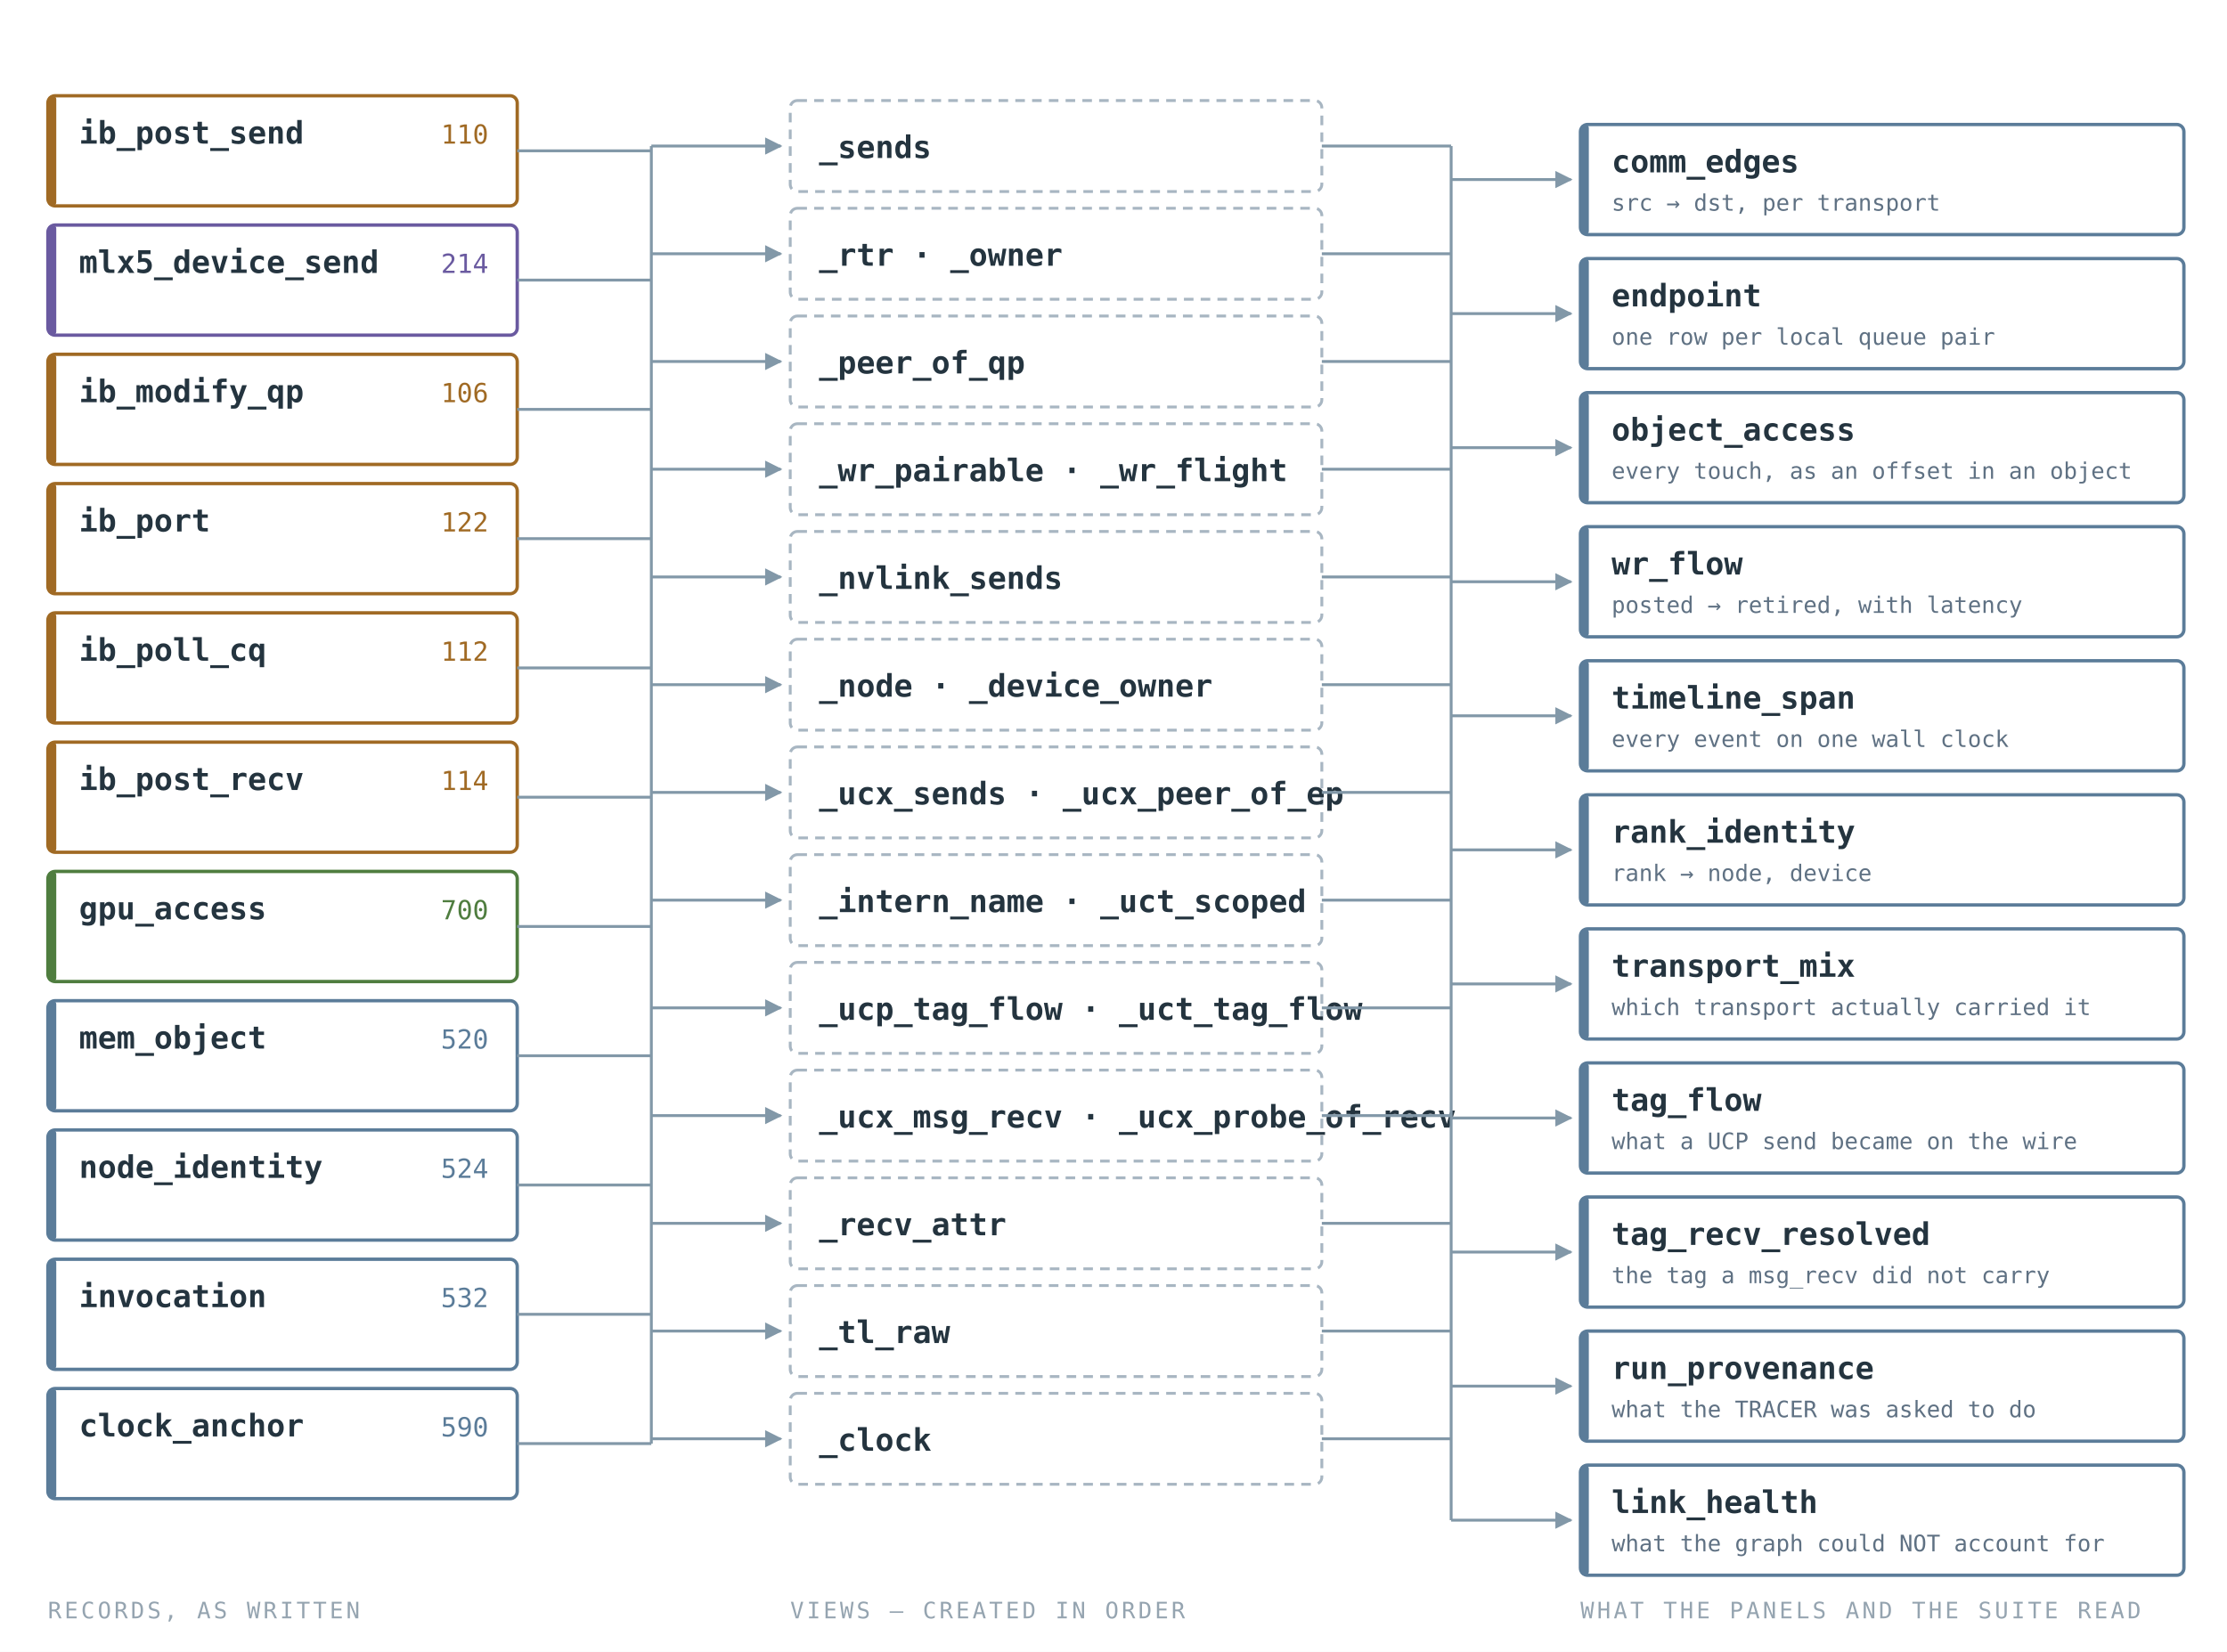
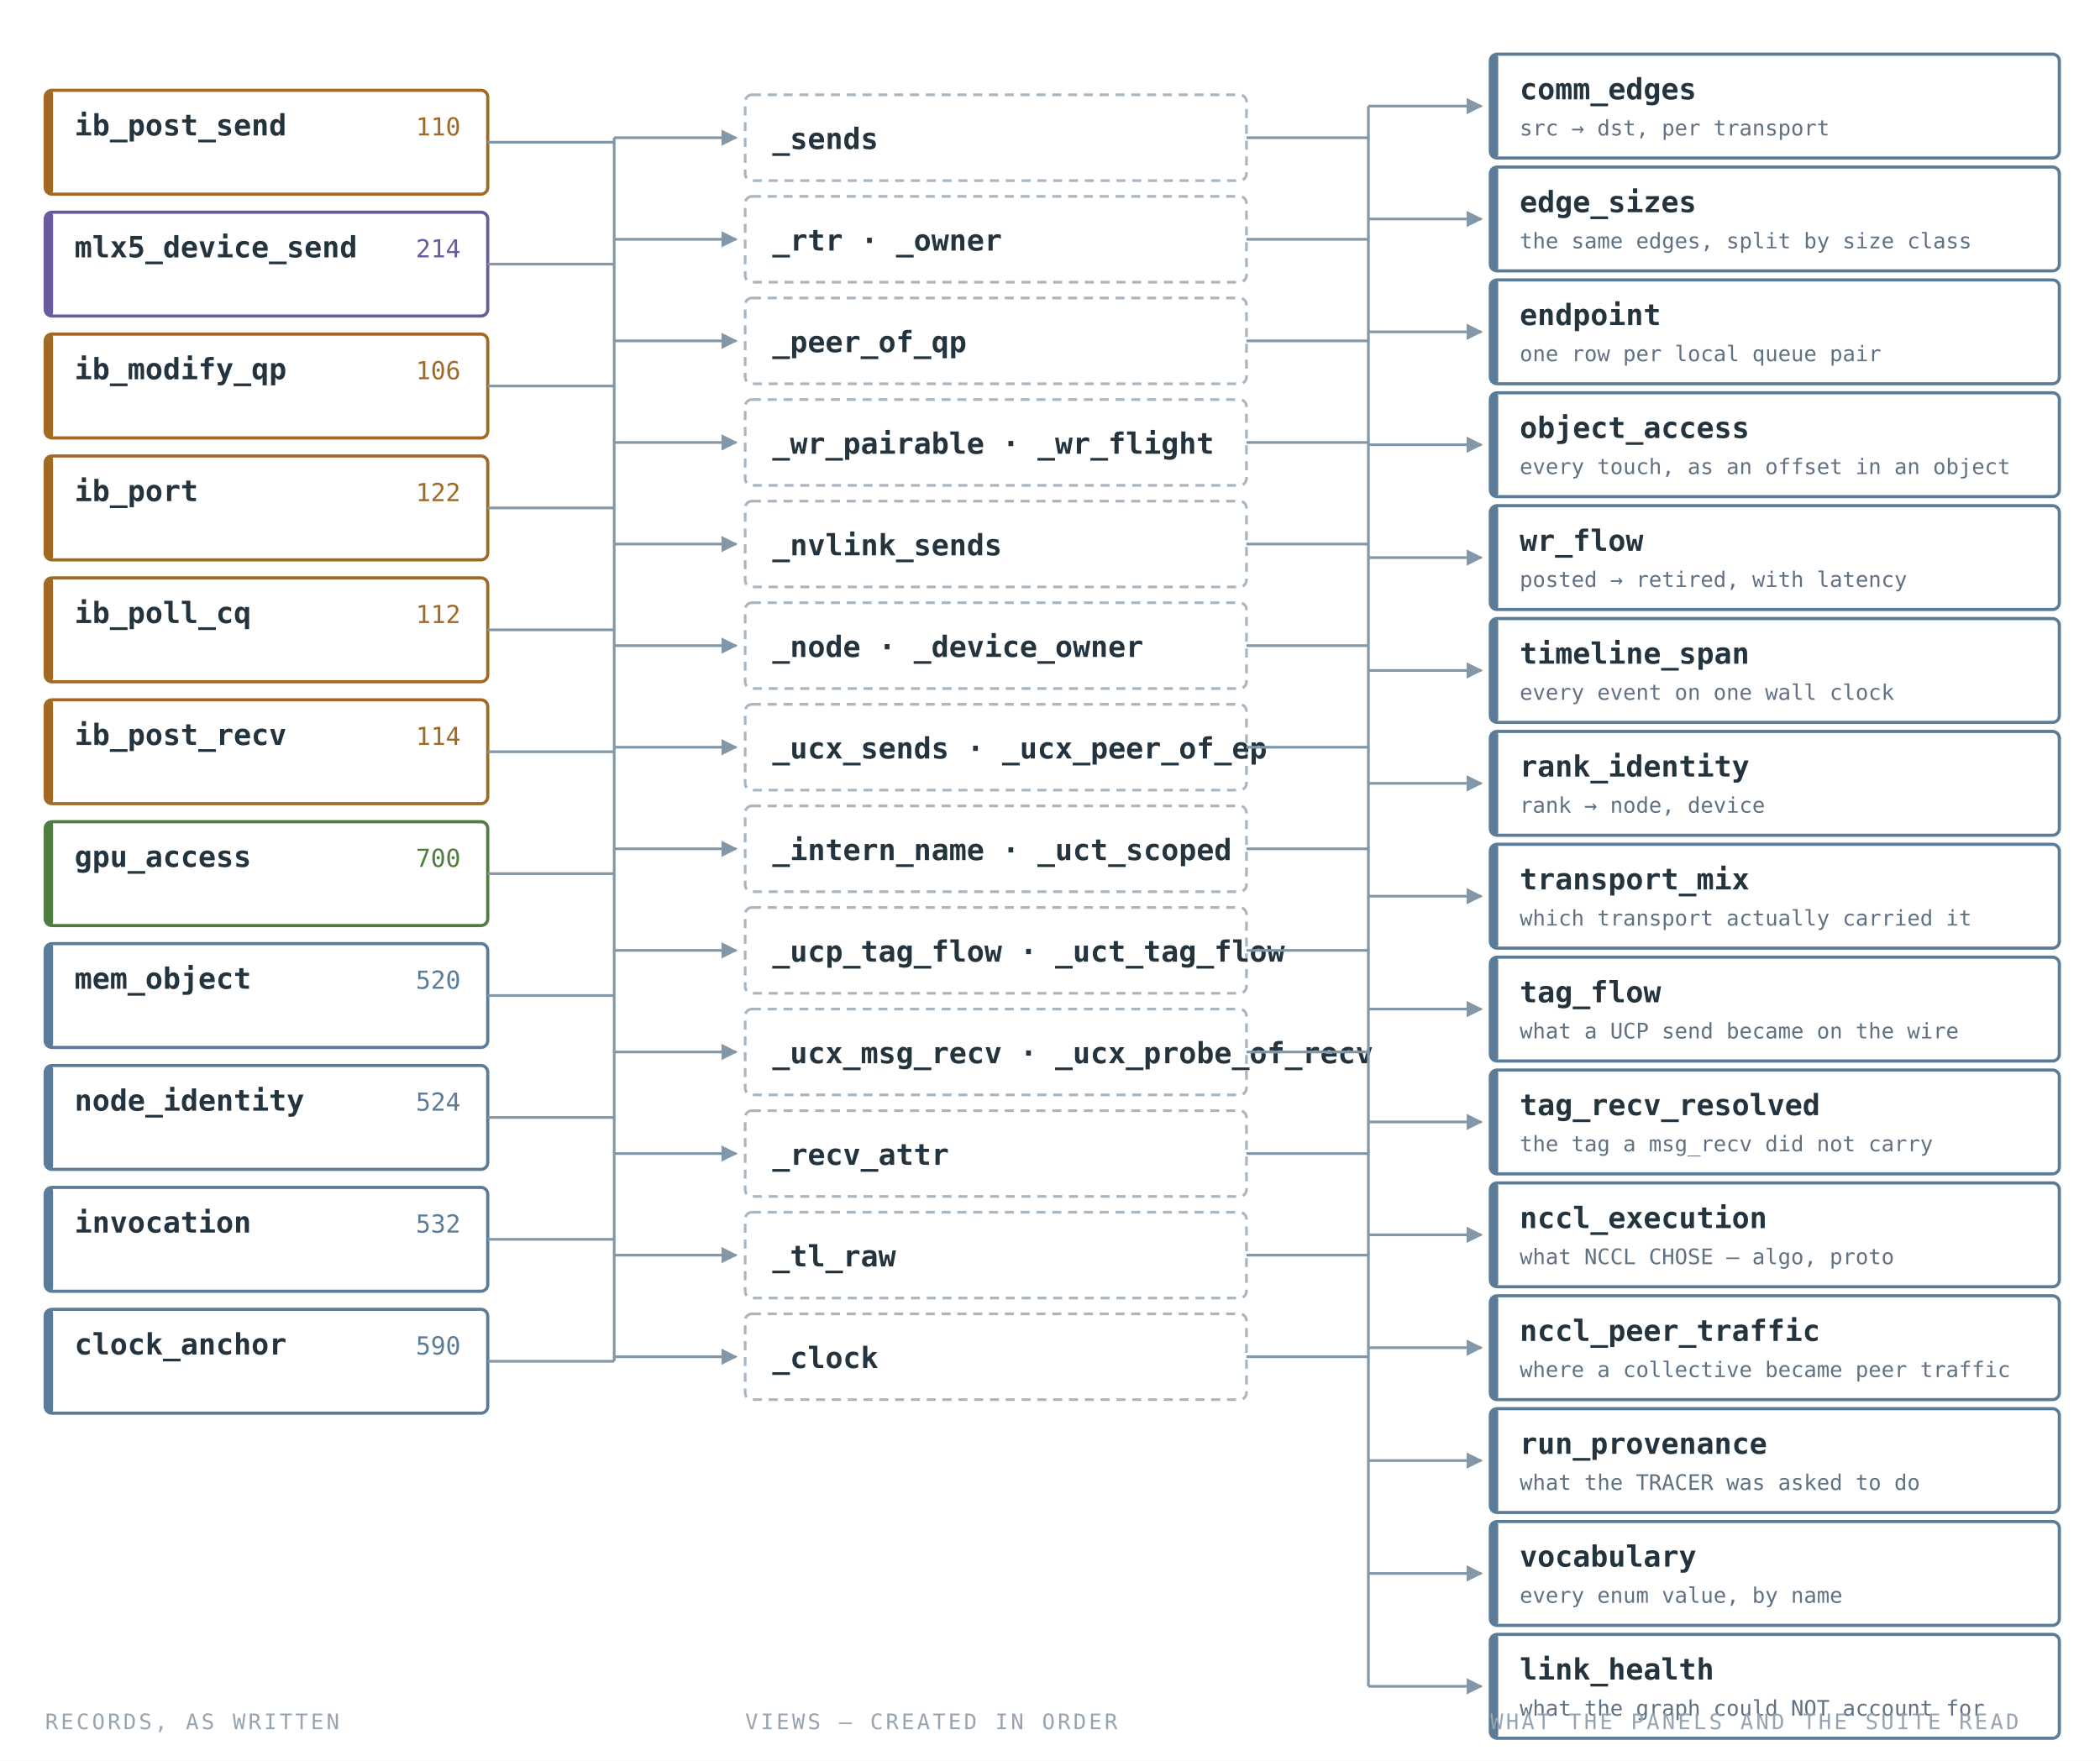
- <svg xmlns="http://www.w3.org/2000/svg" viewBox="0 0 930 690" width="1581" height="1173" font-family="Inter, Helvetica Neue, Arial, sans-serif">
-   <rect width="930.0" height="690.0" fill="#ffffff" />
+ <svg xmlns="http://www.w3.org/2000/svg" viewBox="0 0 930 780" width="1581" height="1326" font-family="Inter, Helvetica Neue, Arial, sans-serif">
+   <rect width="930.0" height="780.0" fill="#ffffff" />
  <defs>
    <marker id="ar" viewBox="0 0 10 10" refX="9" refY="5" markerWidth="6" markerHeight="6" orient="auto-start-reverse">
      <path d="M0 0 L10 5 L0 10 z" fill="#8298a8" />
    </marker>
  </defs>
  <g>
    <rect x="20" y="40" width="196" height="46" rx="3" fill="#ffffff" stroke="#a06a24" stroke-width="1.4" />
    <rect x="20" y="40" width="3.5" height="46" rx="1.5" fill="#a06a24" />
    <text x="33" y="60" font-family="ui-monospace, SFMono-Regular, Menlo, monospace" font-size="13" font-weight="600" fill="#24343f">ib_post_send</text>
    <text x="33" y="76" font-family="ui-monospace, SFMono-Regular, Menlo, monospace" font-size="9.5" fill="#5f7183" />
    <text x="204" y="60" fill="#a06a24" font-family="ui-monospace, SFMono-Regular, Menlo, monospace" font-size="11" font-weight="500" text-anchor="end">110</text>
    <text x="204" y="76" font-family="ui-monospace, SFMono-Regular, Menlo, monospace" font-size="8.5" letter-spacing="0.8" fill="#95a4b0" text-anchor="end" />
  </g>
  <g>
    <rect x="20" y="94" width="196" height="46" rx="3" fill="#ffffff" stroke="#6a5aa0" stroke-width="1.4" />
    <rect x="20" y="94" width="3.5" height="46" rx="1.5" fill="#6a5aa0" />
    <text x="33" y="114" font-family="ui-monospace, SFMono-Regular, Menlo, monospace" font-size="13" font-weight="600" fill="#24343f">mlx5_device_send</text>
    <text x="33" y="130" font-family="ui-monospace, SFMono-Regular, Menlo, monospace" font-size="9.5" fill="#5f7183" />
    <text x="204" y="114" fill="#6a5aa0" font-family="ui-monospace, SFMono-Regular, Menlo, monospace" font-size="11" font-weight="500" text-anchor="end">214</text>
    <text x="204" y="130" font-family="ui-monospace, SFMono-Regular, Menlo, monospace" font-size="8.5" letter-spacing="0.8" fill="#95a4b0" text-anchor="end" />
  </g>
  <g>
    <rect x="20" y="148" width="196" height="46" rx="3" fill="#ffffff" stroke="#a06a24" stroke-width="1.4" />
    <rect x="20" y="148" width="3.5" height="46" rx="1.5" fill="#a06a24" />
    <text x="33" y="168" font-family="ui-monospace, SFMono-Regular, Menlo, monospace" font-size="13" font-weight="600" fill="#24343f">ib_modify_qp</text>
    <text x="33" y="184" font-family="ui-monospace, SFMono-Regular, Menlo, monospace" font-size="9.5" fill="#5f7183" />
    <text x="204" y="168" fill="#a06a24" font-family="ui-monospace, SFMono-Regular, Menlo, monospace" font-size="11" font-weight="500" text-anchor="end">106</text>
    <text x="204" y="184" font-family="ui-monospace, SFMono-Regular, Menlo, monospace" font-size="8.5" letter-spacing="0.8" fill="#95a4b0" text-anchor="end" />
  </g>
  <g>
    <rect x="20" y="202" width="196" height="46" rx="3" fill="#ffffff" stroke="#a06a24" stroke-width="1.4" />
    <rect x="20" y="202" width="3.5" height="46" rx="1.5" fill="#a06a24" />
    <text x="33" y="222" font-family="ui-monospace, SFMono-Regular, Menlo, monospace" font-size="13" font-weight="600" fill="#24343f">ib_port</text>
    <text x="33" y="238" font-family="ui-monospace, SFMono-Regular, Menlo, monospace" font-size="9.5" fill="#5f7183" />
    <text x="204" y="222" fill="#a06a24" font-family="ui-monospace, SFMono-Regular, Menlo, monospace" font-size="11" font-weight="500" text-anchor="end">122</text>
    <text x="204" y="238" font-family="ui-monospace, SFMono-Regular, Menlo, monospace" font-size="8.5" letter-spacing="0.8" fill="#95a4b0" text-anchor="end" />
  </g>
  <g>
    <rect x="20" y="256" width="196" height="46" rx="3" fill="#ffffff" stroke="#a06a24" stroke-width="1.4" />
    <rect x="20" y="256" width="3.5" height="46" rx="1.5" fill="#a06a24" />
    <text x="33" y="276" font-family="ui-monospace, SFMono-Regular, Menlo, monospace" font-size="13" font-weight="600" fill="#24343f">ib_poll_cq</text>
    <text x="33" y="292" font-family="ui-monospace, SFMono-Regular, Menlo, monospace" font-size="9.5" fill="#5f7183" />
    <text x="204" y="276" fill="#a06a24" font-family="ui-monospace, SFMono-Regular, Menlo, monospace" font-size="11" font-weight="500" text-anchor="end">112</text>
    <text x="204" y="292" font-family="ui-monospace, SFMono-Regular, Menlo, monospace" font-size="8.5" letter-spacing="0.8" fill="#95a4b0" text-anchor="end" />
  </g>
  <g>
    <rect x="20" y="310" width="196" height="46" rx="3" fill="#ffffff" stroke="#a06a24" stroke-width="1.4" />
    <rect x="20" y="310" width="3.5" height="46" rx="1.5" fill="#a06a24" />
    <text x="33" y="330" font-family="ui-monospace, SFMono-Regular, Menlo, monospace" font-size="13" font-weight="600" fill="#24343f">ib_post_recv</text>
    <text x="33" y="346" font-family="ui-monospace, SFMono-Regular, Menlo, monospace" font-size="9.5" fill="#5f7183" />
    <text x="204" y="330" fill="#a06a24" font-family="ui-monospace, SFMono-Regular, Menlo, monospace" font-size="11" font-weight="500" text-anchor="end">114</text>
    <text x="204" y="346" font-family="ui-monospace, SFMono-Regular, Menlo, monospace" font-size="8.5" letter-spacing="0.8" fill="#95a4b0" text-anchor="end" />
  </g>
  <g>
    <rect x="20" y="364" width="196" height="46" rx="3" fill="#ffffff" stroke="#4f7d3f" stroke-width="1.4" />
    <rect x="20" y="364" width="3.5" height="46" rx="1.5" fill="#4f7d3f" />
    <text x="33" y="384" font-family="ui-monospace, SFMono-Regular, Menlo, monospace" font-size="13" font-weight="600" fill="#24343f">gpu_access</text>
    <text x="33" y="400" font-family="ui-monospace, SFMono-Regular, Menlo, monospace" font-size="9.5" fill="#5f7183" />
    <text x="204" y="384" fill="#4f7d3f" font-family="ui-monospace, SFMono-Regular, Menlo, monospace" font-size="11" font-weight="500" text-anchor="end">700</text>
    <text x="204" y="400" font-family="ui-monospace, SFMono-Regular, Menlo, monospace" font-size="8.5" letter-spacing="0.8" fill="#95a4b0" text-anchor="end" />
  </g>
  <g>
    <rect x="20" y="418" width="196" height="46" rx="3" fill="#ffffff" stroke="#5b7c99" stroke-width="1.4" />
    <rect x="20" y="418" width="3.5" height="46" rx="1.5" fill="#5b7c99" />
    <text x="33" y="438" font-family="ui-monospace, SFMono-Regular, Menlo, monospace" font-size="13" font-weight="600" fill="#24343f">mem_object</text>
    <text x="33" y="454" font-family="ui-monospace, SFMono-Regular, Menlo, monospace" font-size="9.5" fill="#5f7183" />
    <text x="204" y="438" fill="#5b7c99" font-family="ui-monospace, SFMono-Regular, Menlo, monospace" font-size="11" font-weight="500" text-anchor="end">520</text>
    <text x="204" y="454" font-family="ui-monospace, SFMono-Regular, Menlo, monospace" font-size="8.5" letter-spacing="0.8" fill="#95a4b0" text-anchor="end" />
  </g>
  <g>
    <rect x="20" y="472" width="196" height="46" rx="3" fill="#ffffff" stroke="#5b7c99" stroke-width="1.4" />
    <rect x="20" y="472" width="3.5" height="46" rx="1.5" fill="#5b7c99" />
    <text x="33" y="492" font-family="ui-monospace, SFMono-Regular, Menlo, monospace" font-size="13" font-weight="600" fill="#24343f">node_identity</text>
    <text x="33" y="508" font-family="ui-monospace, SFMono-Regular, Menlo, monospace" font-size="9.5" fill="#5f7183" />
    <text x="204" y="492" fill="#5b7c99" font-family="ui-monospace, SFMono-Regular, Menlo, monospace" font-size="11" font-weight="500" text-anchor="end">524</text>
    <text x="204" y="508" font-family="ui-monospace, SFMono-Regular, Menlo, monospace" font-size="8.5" letter-spacing="0.8" fill="#95a4b0" text-anchor="end" />
  </g>
  <g>
    <rect x="20" y="526" width="196" height="46" rx="3" fill="#ffffff" stroke="#5b7c99" stroke-width="1.4" />
    <rect x="20" y="526" width="3.5" height="46" rx="1.5" fill="#5b7c99" />
    <text x="33" y="546" font-family="ui-monospace, SFMono-Regular, Menlo, monospace" font-size="13" font-weight="600" fill="#24343f">invocation</text>
    <text x="33" y="562" font-family="ui-monospace, SFMono-Regular, Menlo, monospace" font-size="9.5" fill="#5f7183" />
    <text x="204" y="546" fill="#5b7c99" font-family="ui-monospace, SFMono-Regular, Menlo, monospace" font-size="11" font-weight="500" text-anchor="end">532</text>
    <text x="204" y="562" font-family="ui-monospace, SFMono-Regular, Menlo, monospace" font-size="8.5" letter-spacing="0.8" fill="#95a4b0" text-anchor="end" />
  </g>
  <g>
    <rect x="20" y="580" width="196" height="46" rx="3" fill="#ffffff" stroke="#5b7c99" stroke-width="1.4" />
    <rect x="20" y="580" width="3.5" height="46" rx="1.5" fill="#5b7c99" />
    <text x="33" y="600" font-family="ui-monospace, SFMono-Regular, Menlo, monospace" font-size="13" font-weight="600" fill="#24343f">clock_anchor</text>
    <text x="33" y="616" font-family="ui-monospace, SFMono-Regular, Menlo, monospace" font-size="9.5" fill="#5f7183" />
    <text x="204" y="600" fill="#5b7c99" font-family="ui-monospace, SFMono-Regular, Menlo, monospace" font-size="11" font-weight="500" text-anchor="end">590</text>
    <text x="204" y="616" font-family="ui-monospace, SFMono-Regular, Menlo, monospace" font-size="8.5" letter-spacing="0.8" fill="#95a4b0" text-anchor="end" />
  </g>
  <rect x="330" y="42" width="222" height="38" rx="3" fill="#ffffff" stroke="#a8b6c2" stroke-width="1.2" stroke-dasharray="4 3" />
  <text x="342" y="66" font-family="ui-monospace, SFMono-Regular, Menlo, monospace" font-size="13" font-weight="600" fill="#24343f">_sends</text>
  <rect x="330" y="87" width="222" height="38" rx="3" fill="#ffffff" stroke="#a8b6c2" stroke-width="1.2" stroke-dasharray="4 3" />
  <text x="342" y="111" font-family="ui-monospace, SFMono-Regular, Menlo, monospace" font-size="13" font-weight="600" fill="#24343f">_rtr  ·  _owner</text>
  <rect x="330" y="132" width="222" height="38" rx="3" fill="#ffffff" stroke="#a8b6c2" stroke-width="1.2" stroke-dasharray="4 3" />
  <text x="342" y="156" font-family="ui-monospace, SFMono-Regular, Menlo, monospace" font-size="13" font-weight="600" fill="#24343f">_peer_of_qp</text>
  <rect x="330" y="177" width="222" height="38" rx="3" fill="#ffffff" stroke="#a8b6c2" stroke-width="1.2" stroke-dasharray="4 3" />
  <text x="342" y="201" font-family="ui-monospace, SFMono-Regular, Menlo, monospace" font-size="13" font-weight="600" fill="#24343f">_wr_pairable  ·  _wr_flight</text>
  <rect x="330" y="222" width="222" height="38" rx="3" fill="#ffffff" stroke="#a8b6c2" stroke-width="1.2" stroke-dasharray="4 3" />
  <text x="342" y="246" font-family="ui-monospace, SFMono-Regular, Menlo, monospace" font-size="13" font-weight="600" fill="#24343f">_nvlink_sends</text>
  <rect x="330" y="267" width="222" height="38" rx="3" fill="#ffffff" stroke="#a8b6c2" stroke-width="1.2" stroke-dasharray="4 3" />
  <text x="342" y="291" font-family="ui-monospace, SFMono-Regular, Menlo, monospace" font-size="13" font-weight="600" fill="#24343f">_node  ·  _device_owner</text>
  <rect x="330" y="312" width="222" height="38" rx="3" fill="#ffffff" stroke="#a8b6c2" stroke-width="1.2" stroke-dasharray="4 3" />
  <text x="342" y="336" font-family="ui-monospace, SFMono-Regular, Menlo, monospace" font-size="13" font-weight="600" fill="#24343f">_ucx_sends  ·  _ucx_peer_of_ep</text>
  <rect x="330" y="357" width="222" height="38" rx="3" fill="#ffffff" stroke="#a8b6c2" stroke-width="1.2" stroke-dasharray="4 3" />
  <text x="342" y="381" font-family="ui-monospace, SFMono-Regular, Menlo, monospace" font-size="13" font-weight="600" fill="#24343f">_intern_name  ·  _uct_scoped</text>
  <rect x="330" y="402" width="222" height="38" rx="3" fill="#ffffff" stroke="#a8b6c2" stroke-width="1.2" stroke-dasharray="4 3" />
  <text x="342" y="426" font-family="ui-monospace, SFMono-Regular, Menlo, monospace" font-size="13" font-weight="600" fill="#24343f">_ucp_tag_flow  ·  _uct_tag_flow</text>
  <rect x="330" y="447" width="222" height="38" rx="3" fill="#ffffff" stroke="#a8b6c2" stroke-width="1.2" stroke-dasharray="4 3" />
  <text x="342" y="471" font-family="ui-monospace, SFMono-Regular, Menlo, monospace" font-size="13" font-weight="600" fill="#24343f">_ucx_msg_recv  ·  _ucx_probe_of_recv</text>
  <rect x="330" y="492" width="222" height="38" rx="3" fill="#ffffff" stroke="#a8b6c2" stroke-width="1.2" stroke-dasharray="4 3" />
  <text x="342" y="516" font-family="ui-monospace, SFMono-Regular, Menlo, monospace" font-size="13" font-weight="600" fill="#24343f">_recv_attr</text>
  <rect x="330" y="537" width="222" height="38" rx="3" fill="#ffffff" stroke="#a8b6c2" stroke-width="1.2" stroke-dasharray="4 3" />
  <text x="342" y="561" font-family="ui-monospace, SFMono-Regular, Menlo, monospace" font-size="13" font-weight="600" fill="#24343f">_tl_raw</text>
  <rect x="330" y="582" width="222" height="38" rx="3" fill="#ffffff" stroke="#a8b6c2" stroke-width="1.2" stroke-dasharray="4 3" />
  <text x="342" y="606" font-family="ui-monospace, SFMono-Regular, Menlo, monospace" font-size="13" font-weight="600" fill="#24343f">_clock</text>
-   <rect x="660" y="52" width="252" height="46" rx="3" fill="#ffffff" stroke="#5b7c99" stroke-width="1.4" />
-   <rect x="660" y="52" width="3.5" height="46" rx="1.5" fill="#5b7c99" />
-   <text x="673" y="72" font-family="ui-monospace, SFMono-Regular, Menlo, monospace" font-size="13" font-weight="600" fill="#24343f">comm_edges</text>
-   <text x="673" y="88" font-family="ui-monospace, SFMono-Regular, Menlo, monospace" font-size="9.5" fill="#5f7183">src → dst, per transport</text>
-   <rect x="660" y="108" width="252" height="46" rx="3" fill="#ffffff" stroke="#5b7c99" stroke-width="1.4" />
-   <rect x="660" y="108" width="3.5" height="46" rx="1.5" fill="#5b7c99" />
-   <text x="673" y="128" font-family="ui-monospace, SFMono-Regular, Menlo, monospace" font-size="13" font-weight="600" fill="#24343f">endpoint</text>
-   <text x="673" y="144" font-family="ui-monospace, SFMono-Regular, Menlo, monospace" font-size="9.5" fill="#5f7183">one row per local queue pair</text>
-   <rect x="660" y="164" width="252" height="46" rx="3" fill="#ffffff" stroke="#5b7c99" stroke-width="1.4" />
-   <rect x="660" y="164" width="3.5" height="46" rx="1.5" fill="#5b7c99" />
-   <text x="673" y="184" font-family="ui-monospace, SFMono-Regular, Menlo, monospace" font-size="13" font-weight="600" fill="#24343f">object_access</text>
-   <text x="673" y="200" font-family="ui-monospace, SFMono-Regular, Menlo, monospace" font-size="9.5" fill="#5f7183">every touch, as an offset in an object</text>
-   <rect x="660" y="220" width="252" height="46" rx="3" fill="#ffffff" stroke="#5b7c99" stroke-width="1.4" />
-   <rect x="660" y="220" width="3.5" height="46" rx="1.5" fill="#5b7c99" />
-   <text x="673" y="240" font-family="ui-monospace, SFMono-Regular, Menlo, monospace" font-size="13" font-weight="600" fill="#24343f">wr_flow</text>
-   <text x="673" y="256" font-family="ui-monospace, SFMono-Regular, Menlo, monospace" font-size="9.5" fill="#5f7183">posted → retired, with latency</text>
-   <rect x="660" y="276" width="252" height="46" rx="3" fill="#ffffff" stroke="#5b7c99" stroke-width="1.4" />
-   <rect x="660" y="276" width="3.5" height="46" rx="1.5" fill="#5b7c99" />
-   <text x="673" y="296" font-family="ui-monospace, SFMono-Regular, Menlo, monospace" font-size="13" font-weight="600" fill="#24343f">timeline_span</text>
-   <text x="673" y="312" font-family="ui-monospace, SFMono-Regular, Menlo, monospace" font-size="9.5" fill="#5f7183">every event on one wall clock</text>
-   <rect x="660" y="332" width="252" height="46" rx="3" fill="#ffffff" stroke="#5b7c99" stroke-width="1.4" />
-   <rect x="660" y="332" width="3.5" height="46" rx="1.5" fill="#5b7c99" />
-   <text x="673" y="352" font-family="ui-monospace, SFMono-Regular, Menlo, monospace" font-size="13" font-weight="600" fill="#24343f">rank_identity</text>
-   <text x="673" y="368" font-family="ui-monospace, SFMono-Regular, Menlo, monospace" font-size="9.5" fill="#5f7183">rank → node, device</text>
-   <rect x="660" y="388" width="252" height="46" rx="3" fill="#ffffff" stroke="#5b7c99" stroke-width="1.4" />
-   <rect x="660" y="388" width="3.5" height="46" rx="1.5" fill="#5b7c99" />
-   <text x="673" y="408" font-family="ui-monospace, SFMono-Regular, Menlo, monospace" font-size="13" font-weight="600" fill="#24343f">transport_mix</text>
-   <text x="673" y="424" font-family="ui-monospace, SFMono-Regular, Menlo, monospace" font-size="9.5" fill="#5f7183">which transport actually carried it</text>
-   <rect x="660" y="444" width="252" height="46" rx="3" fill="#ffffff" stroke="#5b7c99" stroke-width="1.4" />
-   <rect x="660" y="444" width="3.5" height="46" rx="1.5" fill="#5b7c99" />
-   <text x="673" y="464" font-family="ui-monospace, SFMono-Regular, Menlo, monospace" font-size="13" font-weight="600" fill="#24343f">tag_flow</text>
-   <text x="673" y="480" font-family="ui-monospace, SFMono-Regular, Menlo, monospace" font-size="9.5" fill="#5f7183">what a UCP send became on the wire</text>
-   <rect x="660" y="500" width="252" height="46" rx="3" fill="#ffffff" stroke="#5b7c99" stroke-width="1.4" />
-   <rect x="660" y="500" width="3.5" height="46" rx="1.5" fill="#5b7c99" />
-   <text x="673" y="520" font-family="ui-monospace, SFMono-Regular, Menlo, monospace" font-size="13" font-weight="600" fill="#24343f">tag_recv_resolved</text>
-   <text x="673" y="536" font-family="ui-monospace, SFMono-Regular, Menlo, monospace" font-size="9.5" fill="#5f7183">the tag a msg_recv did not carry</text>
-   <rect x="660" y="556" width="252" height="46" rx="3" fill="#ffffff" stroke="#5b7c99" stroke-width="1.4" />
-   <rect x="660" y="556" width="3.5" height="46" rx="1.5" fill="#5b7c99" />
-   <text x="673" y="576" font-family="ui-monospace, SFMono-Regular, Menlo, monospace" font-size="13" font-weight="600" fill="#24343f">run_provenance</text>
-   <text x="673" y="592" font-family="ui-monospace, SFMono-Regular, Menlo, monospace" font-size="9.5" fill="#5f7183">what the TRACER was asked to do</text>
-   <rect x="660" y="612" width="252" height="46" rx="3" fill="#ffffff" stroke="#5b7c99" stroke-width="1.4" />
-   <rect x="660" y="612" width="3.5" height="46" rx="1.5" fill="#5b7c99" />
-   <text x="673" y="632" font-family="ui-monospace, SFMono-Regular, Menlo, monospace" font-size="13" font-weight="600" fill="#24343f">link_health</text>
-   <text x="673" y="648" font-family="ui-monospace, SFMono-Regular, Menlo, monospace" font-size="9.5" fill="#5f7183">what the graph could NOT account for</text>
+   <rect x="660" y="24" width="252" height="46" rx="3" fill="#ffffff" stroke="#5b7c99" stroke-width="1.4" />
+   <rect x="660" y="24" width="3.5" height="46" rx="1.5" fill="#5b7c99" />
+   <text x="673" y="44" font-family="ui-monospace, SFMono-Regular, Menlo, monospace" font-size="13" font-weight="600" fill="#24343f">comm_edges</text>
+   <text x="673" y="60" font-family="ui-monospace, SFMono-Regular, Menlo, monospace" font-size="9.5" fill="#5f7183">src → dst, per transport</text>
+   <rect x="660" y="74" width="252" height="46" rx="3" fill="#ffffff" stroke="#5b7c99" stroke-width="1.4" />
+   <rect x="660" y="74" width="3.5" height="46" rx="1.5" fill="#5b7c99" />
+   <text x="673" y="94" font-family="ui-monospace, SFMono-Regular, Menlo, monospace" font-size="13" font-weight="600" fill="#24343f">edge_sizes</text>
+   <text x="673" y="110" font-family="ui-monospace, SFMono-Regular, Menlo, monospace" font-size="9.5" fill="#5f7183">the same edges, split by size class</text>
+   <rect x="660" y="124" width="252" height="46" rx="3" fill="#ffffff" stroke="#5b7c99" stroke-width="1.4" />
+   <rect x="660" y="124" width="3.5" height="46" rx="1.5" fill="#5b7c99" />
+   <text x="673" y="144" font-family="ui-monospace, SFMono-Regular, Menlo, monospace" font-size="13" font-weight="600" fill="#24343f">endpoint</text>
+   <text x="673" y="160" font-family="ui-monospace, SFMono-Regular, Menlo, monospace" font-size="9.5" fill="#5f7183">one row per local queue pair</text>
+   <rect x="660" y="174" width="252" height="46" rx="3" fill="#ffffff" stroke="#5b7c99" stroke-width="1.4" />
+   <rect x="660" y="174" width="3.5" height="46" rx="1.5" fill="#5b7c99" />
+   <text x="673" y="194" font-family="ui-monospace, SFMono-Regular, Menlo, monospace" font-size="13" font-weight="600" fill="#24343f">object_access</text>
+   <text x="673" y="210" font-family="ui-monospace, SFMono-Regular, Menlo, monospace" font-size="9.5" fill="#5f7183">every touch, as an offset in an object</text>
+   <rect x="660" y="224" width="252" height="46" rx="3" fill="#ffffff" stroke="#5b7c99" stroke-width="1.4" />
+   <rect x="660" y="224" width="3.5" height="46" rx="1.5" fill="#5b7c99" />
+   <text x="673" y="244" font-family="ui-monospace, SFMono-Regular, Menlo, monospace" font-size="13" font-weight="600" fill="#24343f">wr_flow</text>
+   <text x="673" y="260" font-family="ui-monospace, SFMono-Regular, Menlo, monospace" font-size="9.5" fill="#5f7183">posted → retired, with latency</text>
+   <rect x="660" y="274" width="252" height="46" rx="3" fill="#ffffff" stroke="#5b7c99" stroke-width="1.4" />
+   <rect x="660" y="274" width="3.5" height="46" rx="1.5" fill="#5b7c99" />
+   <text x="673" y="294" font-family="ui-monospace, SFMono-Regular, Menlo, monospace" font-size="13" font-weight="600" fill="#24343f">timeline_span</text>
+   <text x="673" y="310" font-family="ui-monospace, SFMono-Regular, Menlo, monospace" font-size="9.5" fill="#5f7183">every event on one wall clock</text>
+   <rect x="660" y="324" width="252" height="46" rx="3" fill="#ffffff" stroke="#5b7c99" stroke-width="1.4" />
+   <rect x="660" y="324" width="3.5" height="46" rx="1.5" fill="#5b7c99" />
+   <text x="673" y="344" font-family="ui-monospace, SFMono-Regular, Menlo, monospace" font-size="13" font-weight="600" fill="#24343f">rank_identity</text>
+   <text x="673" y="360" font-family="ui-monospace, SFMono-Regular, Menlo, monospace" font-size="9.5" fill="#5f7183">rank → node, device</text>
+   <rect x="660" y="374" width="252" height="46" rx="3" fill="#ffffff" stroke="#5b7c99" stroke-width="1.4" />
+   <rect x="660" y="374" width="3.5" height="46" rx="1.5" fill="#5b7c99" />
+   <text x="673" y="394" font-family="ui-monospace, SFMono-Regular, Menlo, monospace" font-size="13" font-weight="600" fill="#24343f">transport_mix</text>
+   <text x="673" y="410" font-family="ui-monospace, SFMono-Regular, Menlo, monospace" font-size="9.5" fill="#5f7183">which transport actually carried it</text>
+   <rect x="660" y="424" width="252" height="46" rx="3" fill="#ffffff" stroke="#5b7c99" stroke-width="1.4" />
+   <rect x="660" y="424" width="3.5" height="46" rx="1.5" fill="#5b7c99" />
+   <text x="673" y="444" font-family="ui-monospace, SFMono-Regular, Menlo, monospace" font-size="13" font-weight="600" fill="#24343f">tag_flow</text>
+   <text x="673" y="460" font-family="ui-monospace, SFMono-Regular, Menlo, monospace" font-size="9.5" fill="#5f7183">what a UCP send became on the wire</text>
+   <rect x="660" y="474" width="252" height="46" rx="3" fill="#ffffff" stroke="#5b7c99" stroke-width="1.4" />
+   <rect x="660" y="474" width="3.5" height="46" rx="1.5" fill="#5b7c99" />
+   <text x="673" y="494" font-family="ui-monospace, SFMono-Regular, Menlo, monospace" font-size="13" font-weight="600" fill="#24343f">tag_recv_resolved</text>
+   <text x="673" y="510" font-family="ui-monospace, SFMono-Regular, Menlo, monospace" font-size="9.5" fill="#5f7183">the tag a msg_recv did not carry</text>
+   <rect x="660" y="524" width="252" height="46" rx="3" fill="#ffffff" stroke="#5b7c99" stroke-width="1.4" />
+   <rect x="660" y="524" width="3.5" height="46" rx="1.5" fill="#5b7c99" />
+   <text x="673" y="544" font-family="ui-monospace, SFMono-Regular, Menlo, monospace" font-size="13" font-weight="600" fill="#24343f">nccl_execution</text>
+   <text x="673" y="560" font-family="ui-monospace, SFMono-Regular, Menlo, monospace" font-size="9.5" fill="#5f7183">what NCCL CHOSE — algo, proto</text>
+   <rect x="660" y="574" width="252" height="46" rx="3" fill="#ffffff" stroke="#5b7c99" stroke-width="1.4" />
+   <rect x="660" y="574" width="3.5" height="46" rx="1.5" fill="#5b7c99" />
+   <text x="673" y="594" font-family="ui-monospace, SFMono-Regular, Menlo, monospace" font-size="13" font-weight="600" fill="#24343f">nccl_peer_traffic</text>
+   <text x="673" y="610" font-family="ui-monospace, SFMono-Regular, Menlo, monospace" font-size="9.5" fill="#5f7183">where a collective became peer traffic</text>
+   <rect x="660" y="624" width="252" height="46" rx="3" fill="#ffffff" stroke="#5b7c99" stroke-width="1.4" />
+   <rect x="660" y="624" width="3.5" height="46" rx="1.5" fill="#5b7c99" />
+   <text x="673" y="644" font-family="ui-monospace, SFMono-Regular, Menlo, monospace" font-size="13" font-weight="600" fill="#24343f">run_provenance</text>
+   <text x="673" y="660" font-family="ui-monospace, SFMono-Regular, Menlo, monospace" font-size="9.5" fill="#5f7183">what the TRACER was asked to do</text>
+   <rect x="660" y="674" width="252" height="46" rx="3" fill="#ffffff" stroke="#5b7c99" stroke-width="1.4" />
+   <rect x="660" y="674" width="3.5" height="46" rx="1.5" fill="#5b7c99" />
+   <text x="673" y="694" font-family="ui-monospace, SFMono-Regular, Menlo, monospace" font-size="13" font-weight="600" fill="#24343f">vocabulary</text>
+   <text x="673" y="710" font-family="ui-monospace, SFMono-Regular, Menlo, monospace" font-size="9.5" fill="#5f7183">every enum value, by name</text>
+   <rect x="660" y="724" width="252" height="46" rx="3" fill="#ffffff" stroke="#5b7c99" stroke-width="1.4" />
+   <rect x="660" y="724" width="3.5" height="46" rx="1.5" fill="#5b7c99" />
+   <text x="673" y="744" font-family="ui-monospace, SFMono-Regular, Menlo, monospace" font-size="13" font-weight="600" fill="#24343f">link_health</text>
+   <text x="673" y="760" font-family="ui-monospace, SFMono-Regular, Menlo, monospace" font-size="9.5" fill="#5f7183">what the graph could NOT account for</text>
  <path d="M216 63 H272" fill="none" stroke="#8298a8" stroke-width="1.2" />
  <path d="M216 117 H272" fill="none" stroke="#8298a8" stroke-width="1.2" />
  <path d="M216 171 H272" fill="none" stroke="#8298a8" stroke-width="1.2" />
  <path d="M216 225 H272" fill="none" stroke="#8298a8" stroke-width="1.2" />
  <path d="M216 279 H272" fill="none" stroke="#8298a8" stroke-width="1.2" />
  <path d="M216 333 H272" fill="none" stroke="#8298a8" stroke-width="1.2" />
  <path d="M216 387 H272" fill="none" stroke="#8298a8" stroke-width="1.2" />
  <path d="M216 441 H272" fill="none" stroke="#8298a8" stroke-width="1.2" />
  <path d="M216 495 H272" fill="none" stroke="#8298a8" stroke-width="1.2" />
  <path d="M216 549 H272" fill="none" stroke="#8298a8" stroke-width="1.2" />
  <path d="M216 603 H272" fill="none" stroke="#8298a8" stroke-width="1.2" />
  <path d="M272 61 V603" fill="none" stroke="#8298a8" stroke-width="1.2" />
  <path d="M272 61 H326" fill="none" stroke="#8298a8" stroke-width="1.2" marker-end="url(#ar)" />
  <path d="M272 106 H326" fill="none" stroke="#8298a8" stroke-width="1.2" marker-end="url(#ar)" />
  <path d="M272 151 H326" fill="none" stroke="#8298a8" stroke-width="1.2" marker-end="url(#ar)" />
  <path d="M272 196 H326" fill="none" stroke="#8298a8" stroke-width="1.2" marker-end="url(#ar)" />
  <path d="M272 241 H326" fill="none" stroke="#8298a8" stroke-width="1.2" marker-end="url(#ar)" />
  <path d="M272 286 H326" fill="none" stroke="#8298a8" stroke-width="1.2" marker-end="url(#ar)" />
  <path d="M272 331 H326" fill="none" stroke="#8298a8" stroke-width="1.2" marker-end="url(#ar)" />
  <path d="M272 376 H326" fill="none" stroke="#8298a8" stroke-width="1.2" marker-end="url(#ar)" />
  <path d="M272 421 H326" fill="none" stroke="#8298a8" stroke-width="1.2" marker-end="url(#ar)" />
  <path d="M272 466 H326" fill="none" stroke="#8298a8" stroke-width="1.2" marker-end="url(#ar)" />
  <path d="M272 511 H326" fill="none" stroke="#8298a8" stroke-width="1.2" marker-end="url(#ar)" />
  <path d="M272 556 H326" fill="none" stroke="#8298a8" stroke-width="1.2" marker-end="url(#ar)" />
  <path d="M272 601 H326" fill="none" stroke="#8298a8" stroke-width="1.2" marker-end="url(#ar)" />
  <path d="M552 61 H606" fill="none" stroke="#8298a8" stroke-width="1.2" />
  <path d="M552 106 H606" fill="none" stroke="#8298a8" stroke-width="1.2" />
  <path d="M552 151 H606" fill="none" stroke="#8298a8" stroke-width="1.2" />
  <path d="M552 196 H606" fill="none" stroke="#8298a8" stroke-width="1.2" />
  <path d="M552 241 H606" fill="none" stroke="#8298a8" stroke-width="1.2" />
  <path d="M552 286 H606" fill="none" stroke="#8298a8" stroke-width="1.2" />
  <path d="M552 331 H606" fill="none" stroke="#8298a8" stroke-width="1.2" />
  <path d="M552 376 H606" fill="none" stroke="#8298a8" stroke-width="1.2" />
  <path d="M552 421 H606" fill="none" stroke="#8298a8" stroke-width="1.2" />
  <path d="M552 466 H606" fill="none" stroke="#8298a8" stroke-width="1.2" />
  <path d="M552 511 H606" fill="none" stroke="#8298a8" stroke-width="1.2" />
  <path d="M552 556 H606" fill="none" stroke="#8298a8" stroke-width="1.2" />
  <path d="M552 601 H606" fill="none" stroke="#8298a8" stroke-width="1.2" />
-   <path d="M606 61 V635" fill="none" stroke="#8298a8" stroke-width="1.2" />
-   <path d="M606 75 H656" fill="none" stroke="#8298a8" stroke-width="1.2" marker-end="url(#ar)" />
-   <path d="M606 131 H656" fill="none" stroke="#8298a8" stroke-width="1.2" marker-end="url(#ar)" />
-   <path d="M606 187 H656" fill="none" stroke="#8298a8" stroke-width="1.2" marker-end="url(#ar)" />
-   <path d="M606 243 H656" fill="none" stroke="#8298a8" stroke-width="1.2" marker-end="url(#ar)" />
-   <path d="M606 299 H656" fill="none" stroke="#8298a8" stroke-width="1.2" marker-end="url(#ar)" />
-   <path d="M606 355 H656" fill="none" stroke="#8298a8" stroke-width="1.2" marker-end="url(#ar)" />
-   <path d="M606 411 H656" fill="none" stroke="#8298a8" stroke-width="1.2" marker-end="url(#ar)" />
-   <path d="M606 467 H656" fill="none" stroke="#8298a8" stroke-width="1.2" marker-end="url(#ar)" />
-   <path d="M606 523 H656" fill="none" stroke="#8298a8" stroke-width="1.2" marker-end="url(#ar)" />
-   <path d="M606 579 H656" fill="none" stroke="#8298a8" stroke-width="1.2" marker-end="url(#ar)" />
-   <path d="M606 635 H656" fill="none" stroke="#8298a8" stroke-width="1.2" marker-end="url(#ar)" />
-   <text x="20" y="676" text-anchor="start" font-family="ui-monospace, SFMono-Regular, Menlo, monospace" font-size="9.5" letter-spacing="1.2" fill="#95a4b0">RECORDS, AS WRITTEN</text>
-   <text x="330" y="676" text-anchor="start" font-family="ui-monospace, SFMono-Regular, Menlo, monospace" font-size="9.5" letter-spacing="1.2" fill="#95a4b0">VIEWS — CREATED IN ORDER</text>
-   <text x="660" y="676" text-anchor="start" font-family="ui-monospace, SFMono-Regular, Menlo, monospace" font-size="9.5" letter-spacing="1.2" fill="#95a4b0">WHAT THE PANELS AND THE SUITE READ</text>
+   <path d="M606 47 V747" fill="none" stroke="#8298a8" stroke-width="1.2" />
+   <path d="M606 47 H656" fill="none" stroke="#8298a8" stroke-width="1.2" marker-end="url(#ar)" />
+   <path d="M606 97 H656" fill="none" stroke="#8298a8" stroke-width="1.2" marker-end="url(#ar)" />
+   <path d="M606 147 H656" fill="none" stroke="#8298a8" stroke-width="1.2" marker-end="url(#ar)" />
+   <path d="M606 197 H656" fill="none" stroke="#8298a8" stroke-width="1.2" marker-end="url(#ar)" />
+   <path d="M606 247 H656" fill="none" stroke="#8298a8" stroke-width="1.2" marker-end="url(#ar)" />
+   <path d="M606 297 H656" fill="none" stroke="#8298a8" stroke-width="1.2" marker-end="url(#ar)" />
+   <path d="M606 347 H656" fill="none" stroke="#8298a8" stroke-width="1.2" marker-end="url(#ar)" />
+   <path d="M606 397 H656" fill="none" stroke="#8298a8" stroke-width="1.2" marker-end="url(#ar)" />
+   <path d="M606 447 H656" fill="none" stroke="#8298a8" stroke-width="1.2" marker-end="url(#ar)" />
+   <path d="M606 497 H656" fill="none" stroke="#8298a8" stroke-width="1.2" marker-end="url(#ar)" />
+   <path d="M606 547 H656" fill="none" stroke="#8298a8" stroke-width="1.2" marker-end="url(#ar)" />
+   <path d="M606 597 H656" fill="none" stroke="#8298a8" stroke-width="1.2" marker-end="url(#ar)" />
+   <path d="M606 647 H656" fill="none" stroke="#8298a8" stroke-width="1.2" marker-end="url(#ar)" />
+   <path d="M606 697 H656" fill="none" stroke="#8298a8" stroke-width="1.2" marker-end="url(#ar)" />
+   <path d="M606 747 H656" fill="none" stroke="#8298a8" stroke-width="1.2" marker-end="url(#ar)" />
+   <text x="20" y="766" text-anchor="start" font-family="ui-monospace, SFMono-Regular, Menlo, monospace" font-size="9.5" letter-spacing="1.2" fill="#95a4b0">RECORDS, AS WRITTEN</text>
+   <text x="330" y="766" text-anchor="start" font-family="ui-monospace, SFMono-Regular, Menlo, monospace" font-size="9.5" letter-spacing="1.2" fill="#95a4b0">VIEWS — CREATED IN ORDER</text>
+   <text x="660" y="766" text-anchor="start" font-family="ui-monospace, SFMono-Regular, Menlo, monospace" font-size="9.5" letter-spacing="1.2" fill="#95a4b0">WHAT THE PANELS AND THE SUITE READ</text>
</svg>
